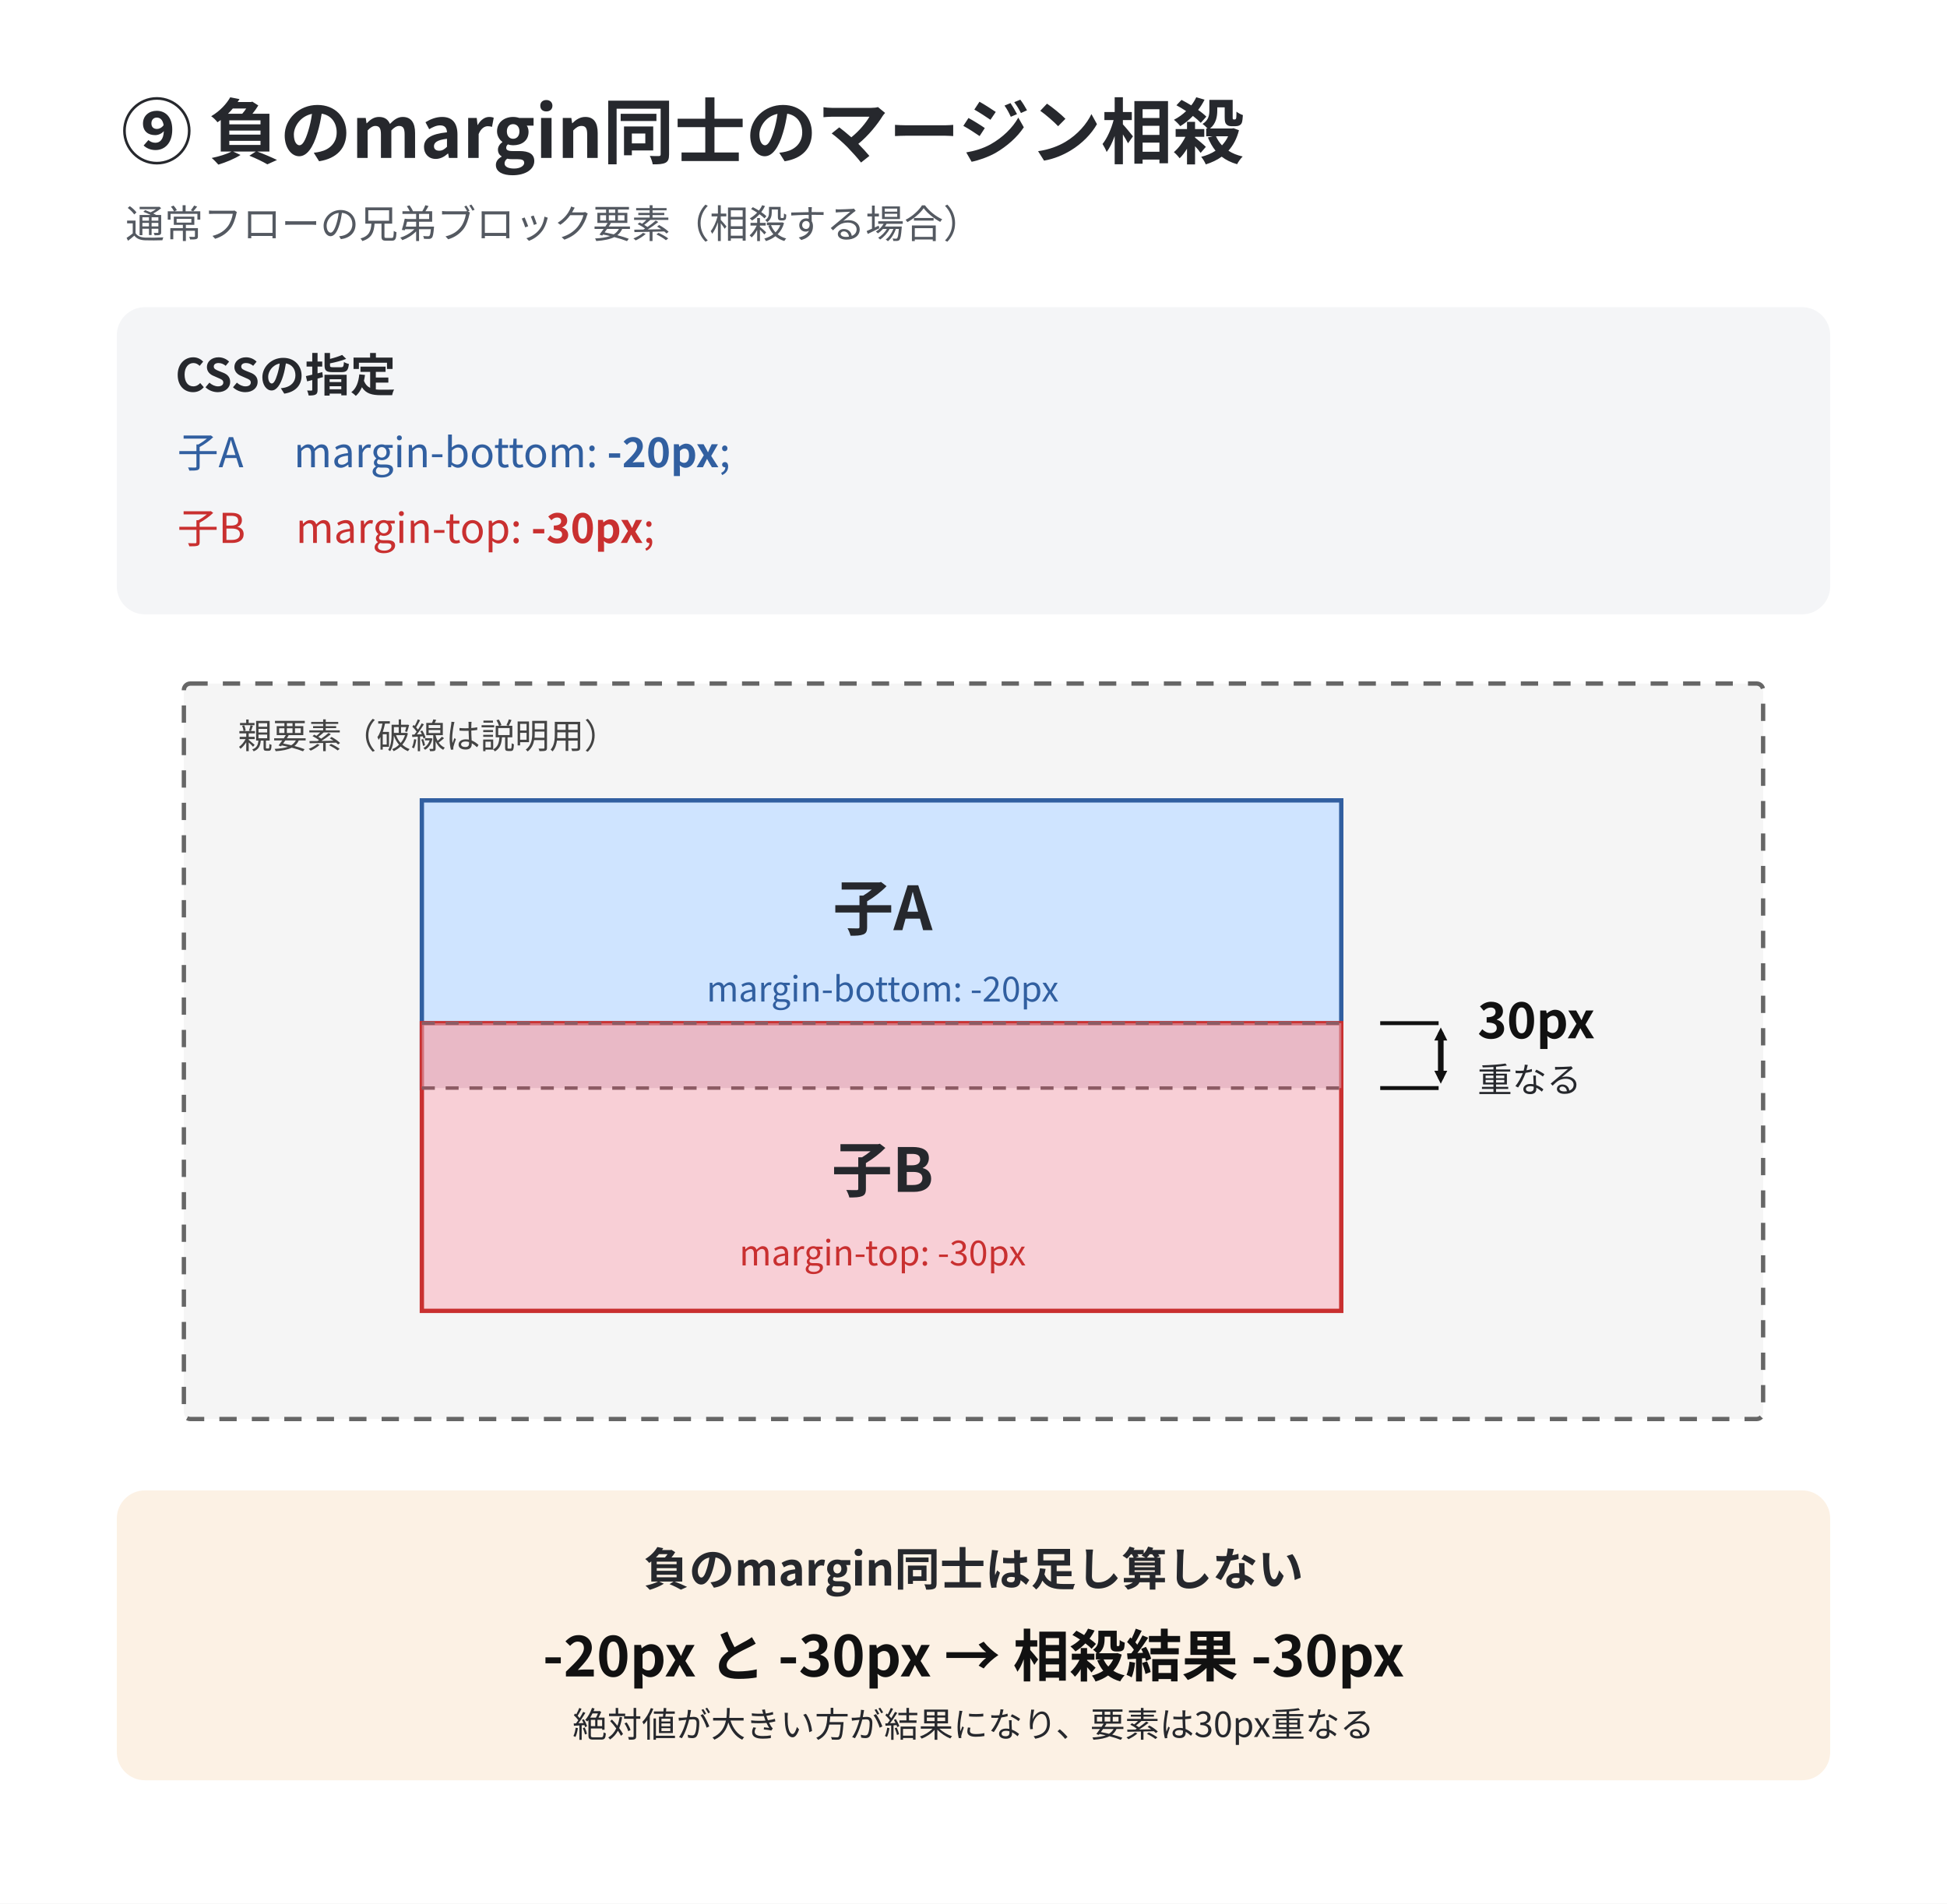
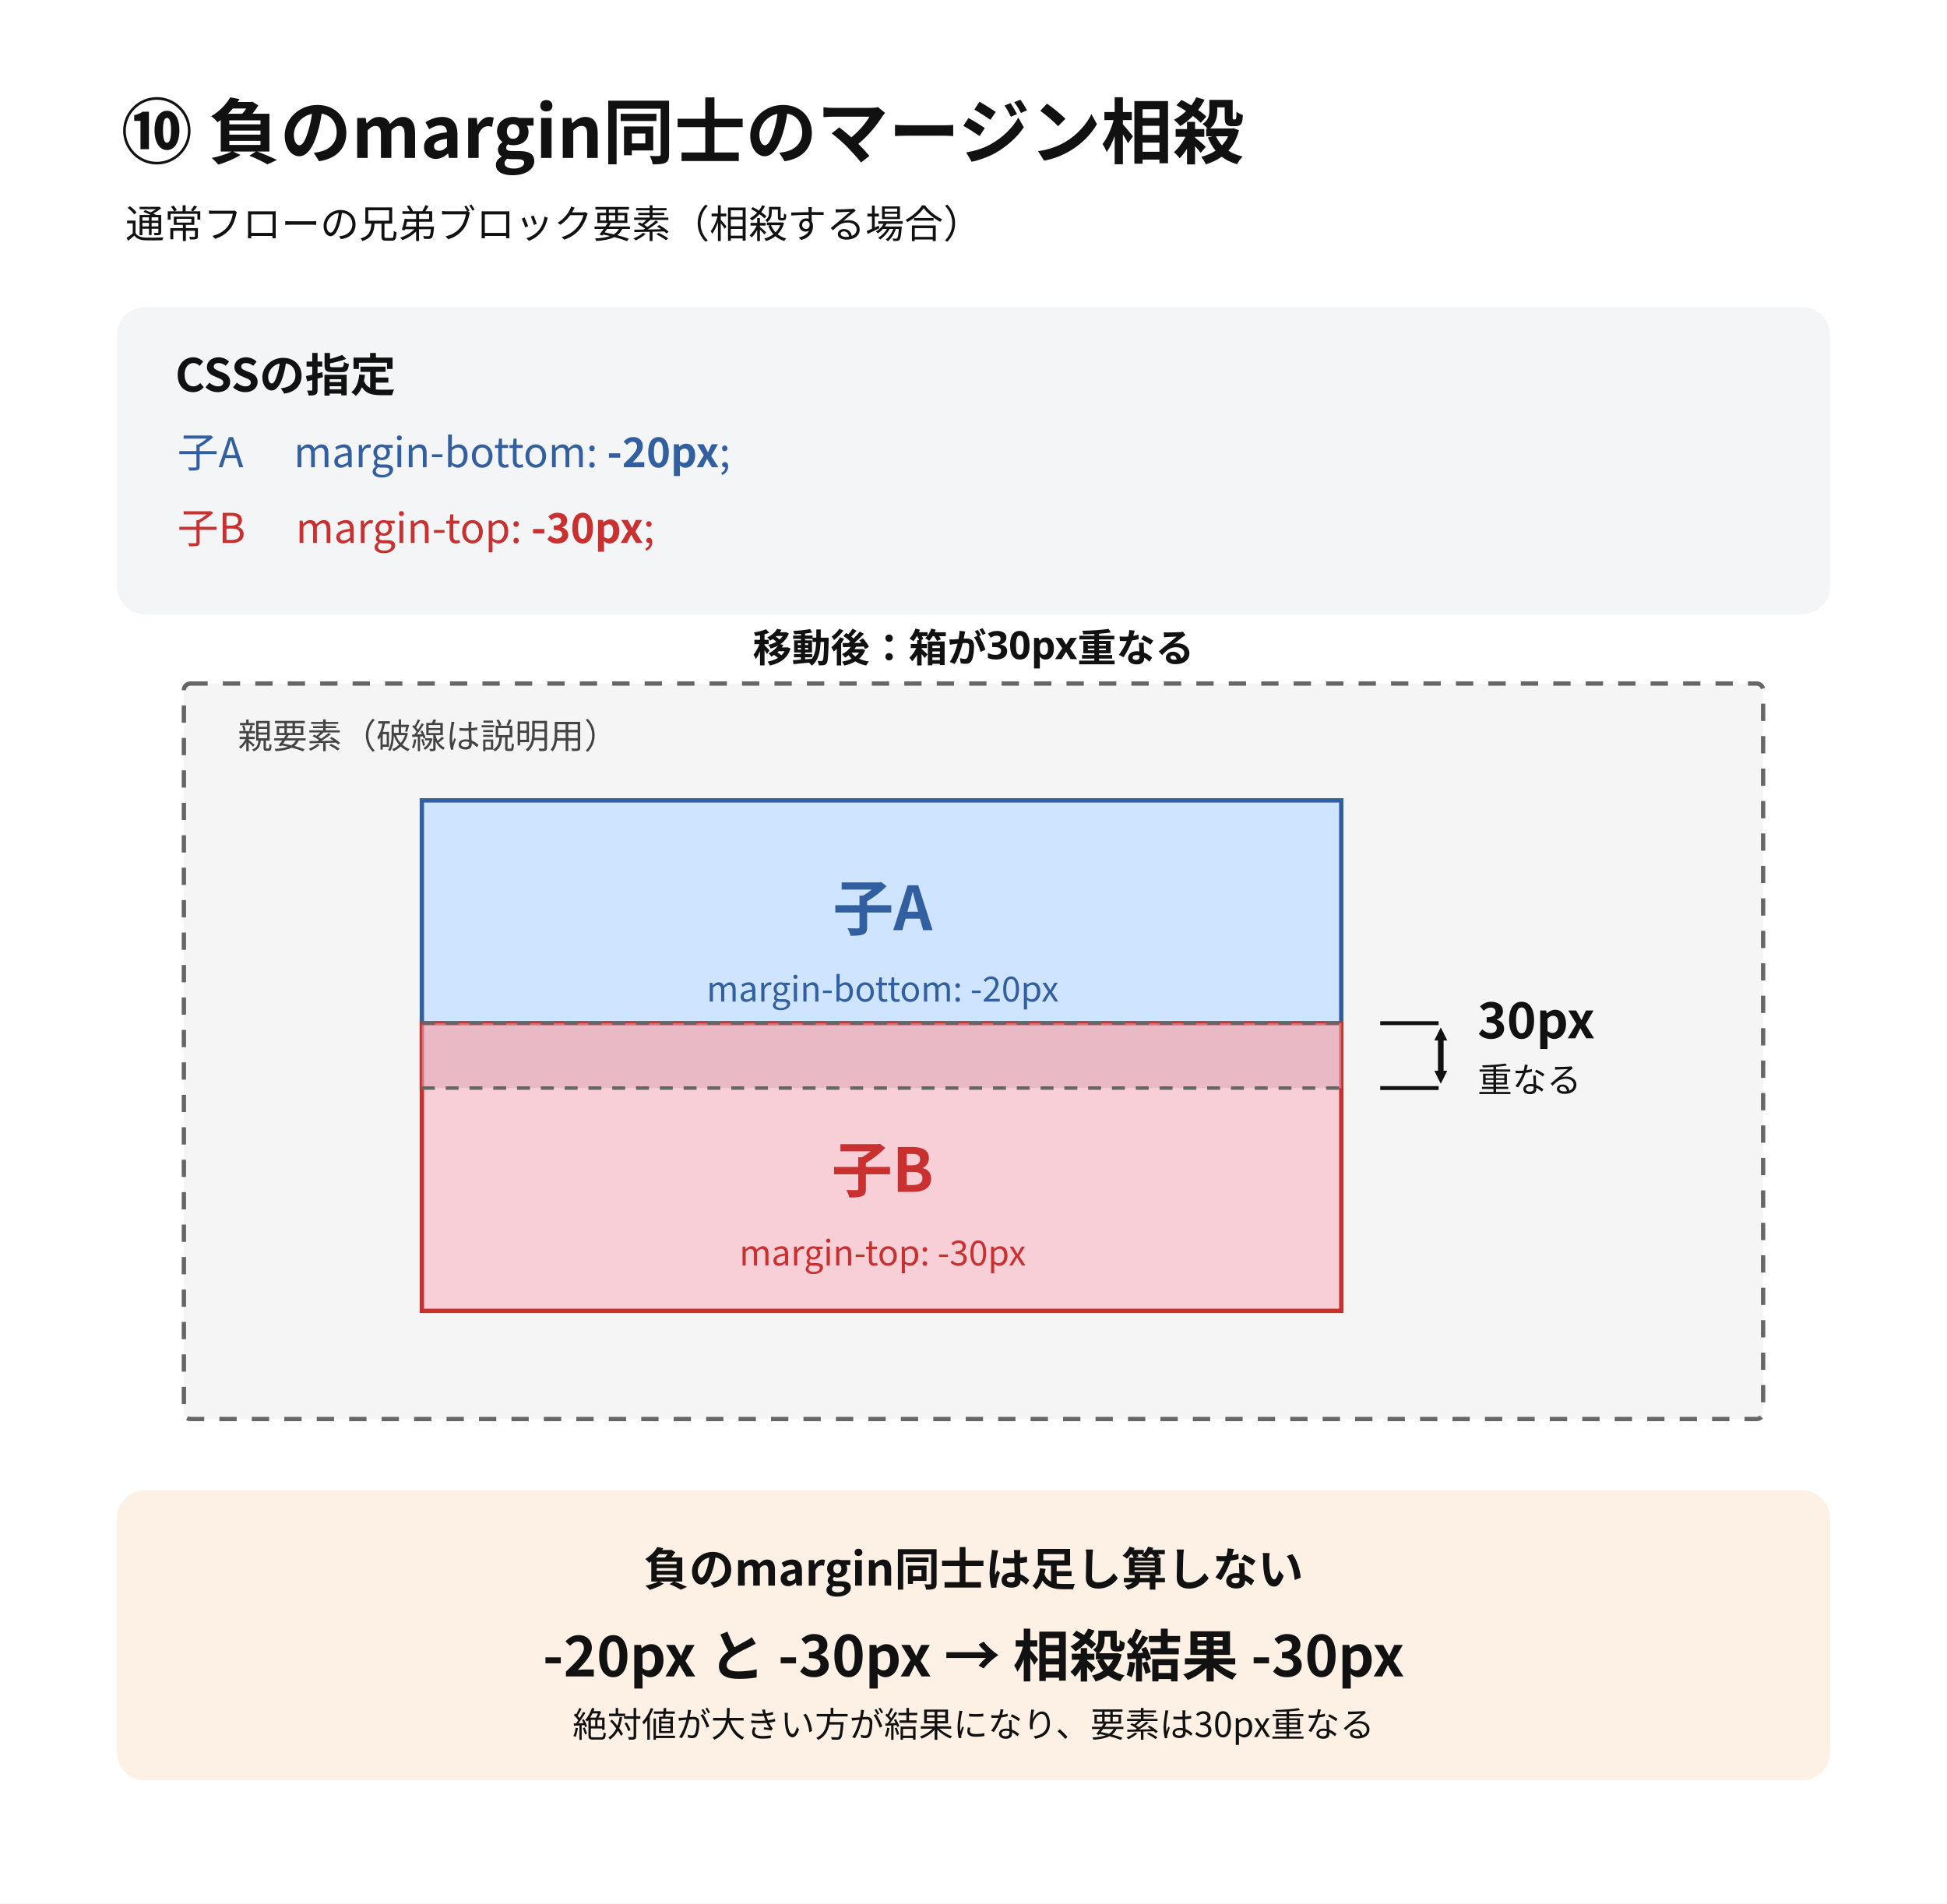
<svg xmlns="http://www.w3.org/2000/svg" width="900" height="880" viewBox="0 0 900 880" role="img" aria-labelledby="title description">
  <style>
-     text { font-family: "Noto Sans CJK JP", "Yu Gothic", "Hiragino Kaku Gothic ProN", sans-serif; fill: #26282d; }
+     text { font-family: "Noto Sans CJK JP", "Yu Gothic", "Hiragino Kaku Gothic ProN", sans-serif; fill: #111111; }
    .title { font-size: 33px; font-weight: 700; }
    .subtitle { font-size: 18px; fill: #545961; }
    .heading { font-size: 21px; font-weight: 700; }
    .body { font-size: 19px; }
    .sm { font-size: 16px; }
    .box-label { font-size: 28px; font-weight: 700; }
    .numeric { font-size: 23px; font-weight: 700; fill: #111111; }
    .result { font-size: 26px; font-weight: 700; fill: #111111; }
    .dim { stroke: #111111; stroke-width: 2.6; fill:none; stroke-linecap:round; }
    @media (prefers-reduced-motion: no-preference) {
      .moving { animation: move 20s infinite; }
      .applied { animation: reveal 20s infinite; }
      @keyframes move {
-         0%, 10% { transform: translateY(30px); }
-         22.5%, 100% { transform: translateY(0); }
+         0%, 7.5% { transform: translateY(30px); }
+         17.5%, 100% { transform: translateY(0); }
      }
      @keyframes reveal {
-         0%, 22%, 99%, 100% { opacity: 0; }
-         24%, 97% { opacity: 1; }
+         0%, 17.5%, 99%, 100% { opacity: 0; }
+         19%, 97% { opacity: 1; }
      }
    }
  </style>
  <defs>
    <marker id="arrow" markerWidth="8" markerHeight="8" refX="4" refY="4" orient="auto-start-reverse" markerUnits="userSpaceOnUse">
      <path d="M1,1 L7,4 L1,7 Z" fill="#111111" />
    </marker>
  </defs>
  <rect width="900" height="880" fill="#ffffff" />
-   <text x="56" y="73" class="title">⑨ 負のmargin同士のマージン相殺</text>
-   <text x="58" y="110" class="subtitle">通常フローの兄弟ブロック要素（相殺する場合）</text>
+   <text style="fill:#111111" x="56" y="73" class="title" fill="#111111">⑩ 負のmargin同士のマージン相殺</text>
+   <text style="fill:#111111" fill="#111111" x="58" y="110" class="subtitle">通常フローの兄弟ブロック要素（相殺する場合）</text>
  <rect x="54" y="142" width="792" height="142" rx="13" fill="#f4f5f7" />
-   <text x="81" y="181" class="heading">CSSの指定</text>
+   <text style="fill:#111111" fill="#111111" x="81" y="181" class="heading">CSSの指定</text>
  <text x="82" y="216" class="body" style="fill: #315fa0">子A　 margin-bottom: <tspan font-weight="700">-20px</tspan>;</text>
  <text x="82" y="251" class="body" style="fill: #c93030">子B　 margin-top: <tspan font-weight="700">-30px</tspan>;</text>
  <rect x="85" y="316" width="730" height="340" rx="3" fill="#f5f5f5" stroke="#666666" stroke-width="2" stroke-dasharray="8 7" />
  <text x="110" y="346" class="sm" fill="#444444" style="fill: #444444">親要素（破線は説明用）</text>
  <rect x="195" y="370" width="425" height="133" fill="#cfe4ff" stroke="#315fa0" stroke-width="2" />
-   <text x="408" y="430" text-anchor="middle" class="box-label">子A</text>
+   <text x="408" y="430" text-anchor="middle" class="box-label" fill="#315fa0" style="fill:#315fa0">子A</text>
  <text x="408" y="463" text-anchor="middle" class="sm" style="fill: #315fa0">margin-bottom: -20px</text>
  <g class="moving" id="moving-child-b">
    <rect x="195" y="473" width="425" height="133" fill="#f8cfd6" stroke="#c93030" stroke-width="2" />
    <g class="applied">
      <rect x="195" y="473" width="425" height="30" fill="#dca7b8" opacity="0.55" />
-       <path d="M195 473 H620 M195 503 H620" stroke="#8c5b64" stroke-width="1.6" stroke-dasharray="6 5" />
+       <path d="M195 473 H620 M195 503 H620" stroke="#666666" stroke-width="1.6" stroke-dasharray="6 5" />
    </g>
-     <text x="408" y="551" text-anchor="middle" class="box-label">子B</text>
+     <text x="408" y="551" text-anchor="middle" class="box-label" fill="#c93030" style="fill:#c93030">子B</text>
    <text x="408" y="585" text-anchor="middle" class="sm" style="fill: #c93030">margin-top: -30px</text>
  </g>
  <g class="applied">
    <path d="M638 473 H665 M638 503 H665" stroke="#111111" stroke-width="1.8" />
    <path class="dim" d="M666 478 V498" marker-start="url(#arrow)" marker-end="url(#arrow)" />
    <text x="683" y="480" class="numeric">30px</text>
    <text x="683" y="505" class="sm">重なる</text>
  </g>
  <rect x="54" y="689" width="792" height="134" rx="13" fill="#fcf1e4" />
-   <text x="450" y="733" text-anchor="middle" class="heading">負のmargin同士は足し算しない</text>
+   <text style="fill:#111111" fill="#111111" x="450" y="733" text-anchor="middle" class="heading">負のmargin同士は足し算しない</text>
  <g class="applied">
    <text x="450" y="775" text-anchor="middle" class="result">-20px と -30px → 相殺結果 -30px</text>
    <text x="450" y="803" text-anchor="middle" class="sm">絶対値が大きい方が結果になり、要素は30px重なる</text>
  </g>
+   <style>.cue-before{opacity:0}.cue-after{opacity:1}@media(prefers-reduced-motion:no-preference){.cue-before{animation:cue-before 20s steps(1,end) infinite}.cue-after{animation:cue-after 20s steps(1,end) infinite}@keyframes cue-before{0%,17.5%{opacity:1}17.5%,100%{opacity:0}}@keyframes cue-after{0%,17.5%{opacity:0}17.5%,100%{opacity:1}}}</style>
+   <g id="stage-caption">
+     <text class="cue-before" x="450" y="306" text-anchor="middle" fill="#111111" style="fill:#111111;font-family:Yu Gothic,Meiryo,sans-serif;font-size:18px;font-weight:600">
+       <tspan x="450">負のmargin同士を相殺し、子Bを30px上へ</tspan>
+     </text>
+     <text class="cue-after" x="450" y="306" text-anchor="middle" fill="#111111" style="fill:#111111;font-family:Yu Gothic,Meiryo,sans-serif;font-size:18px;font-weight:600">
+       <tspan x="450">移動後：箱が30px重なる</tspan>
+     </text>
+   </g>
</svg>
